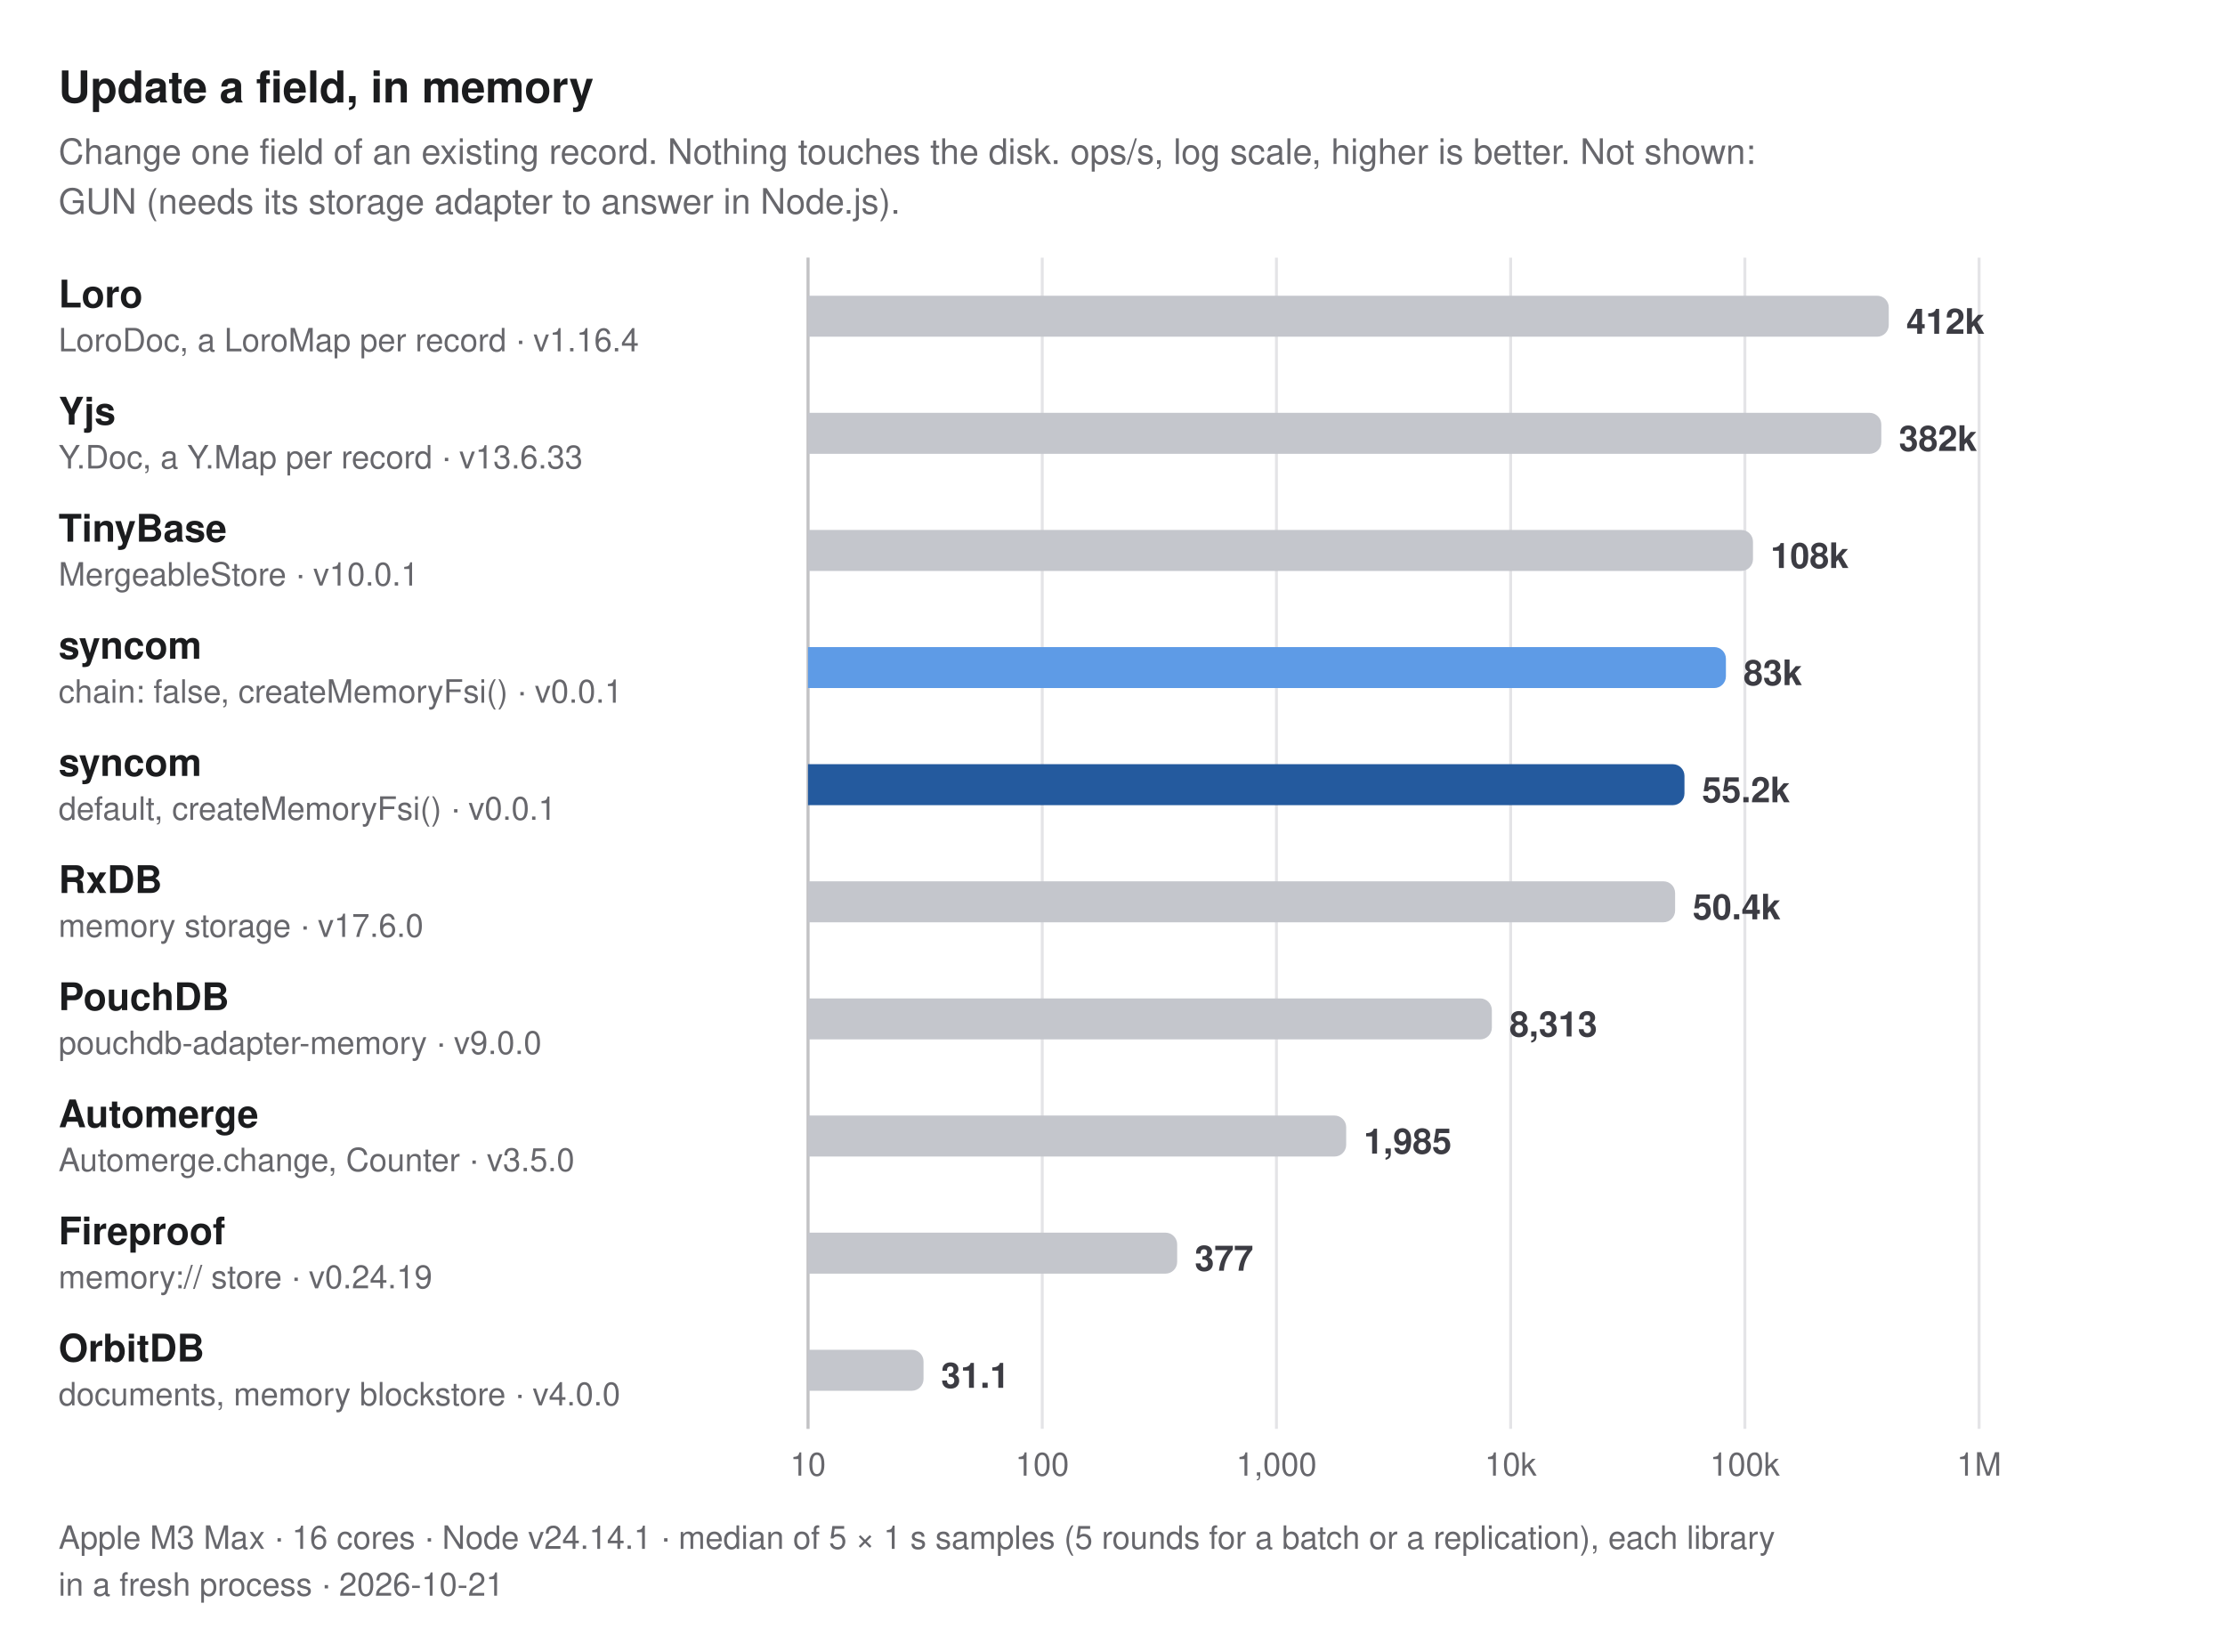
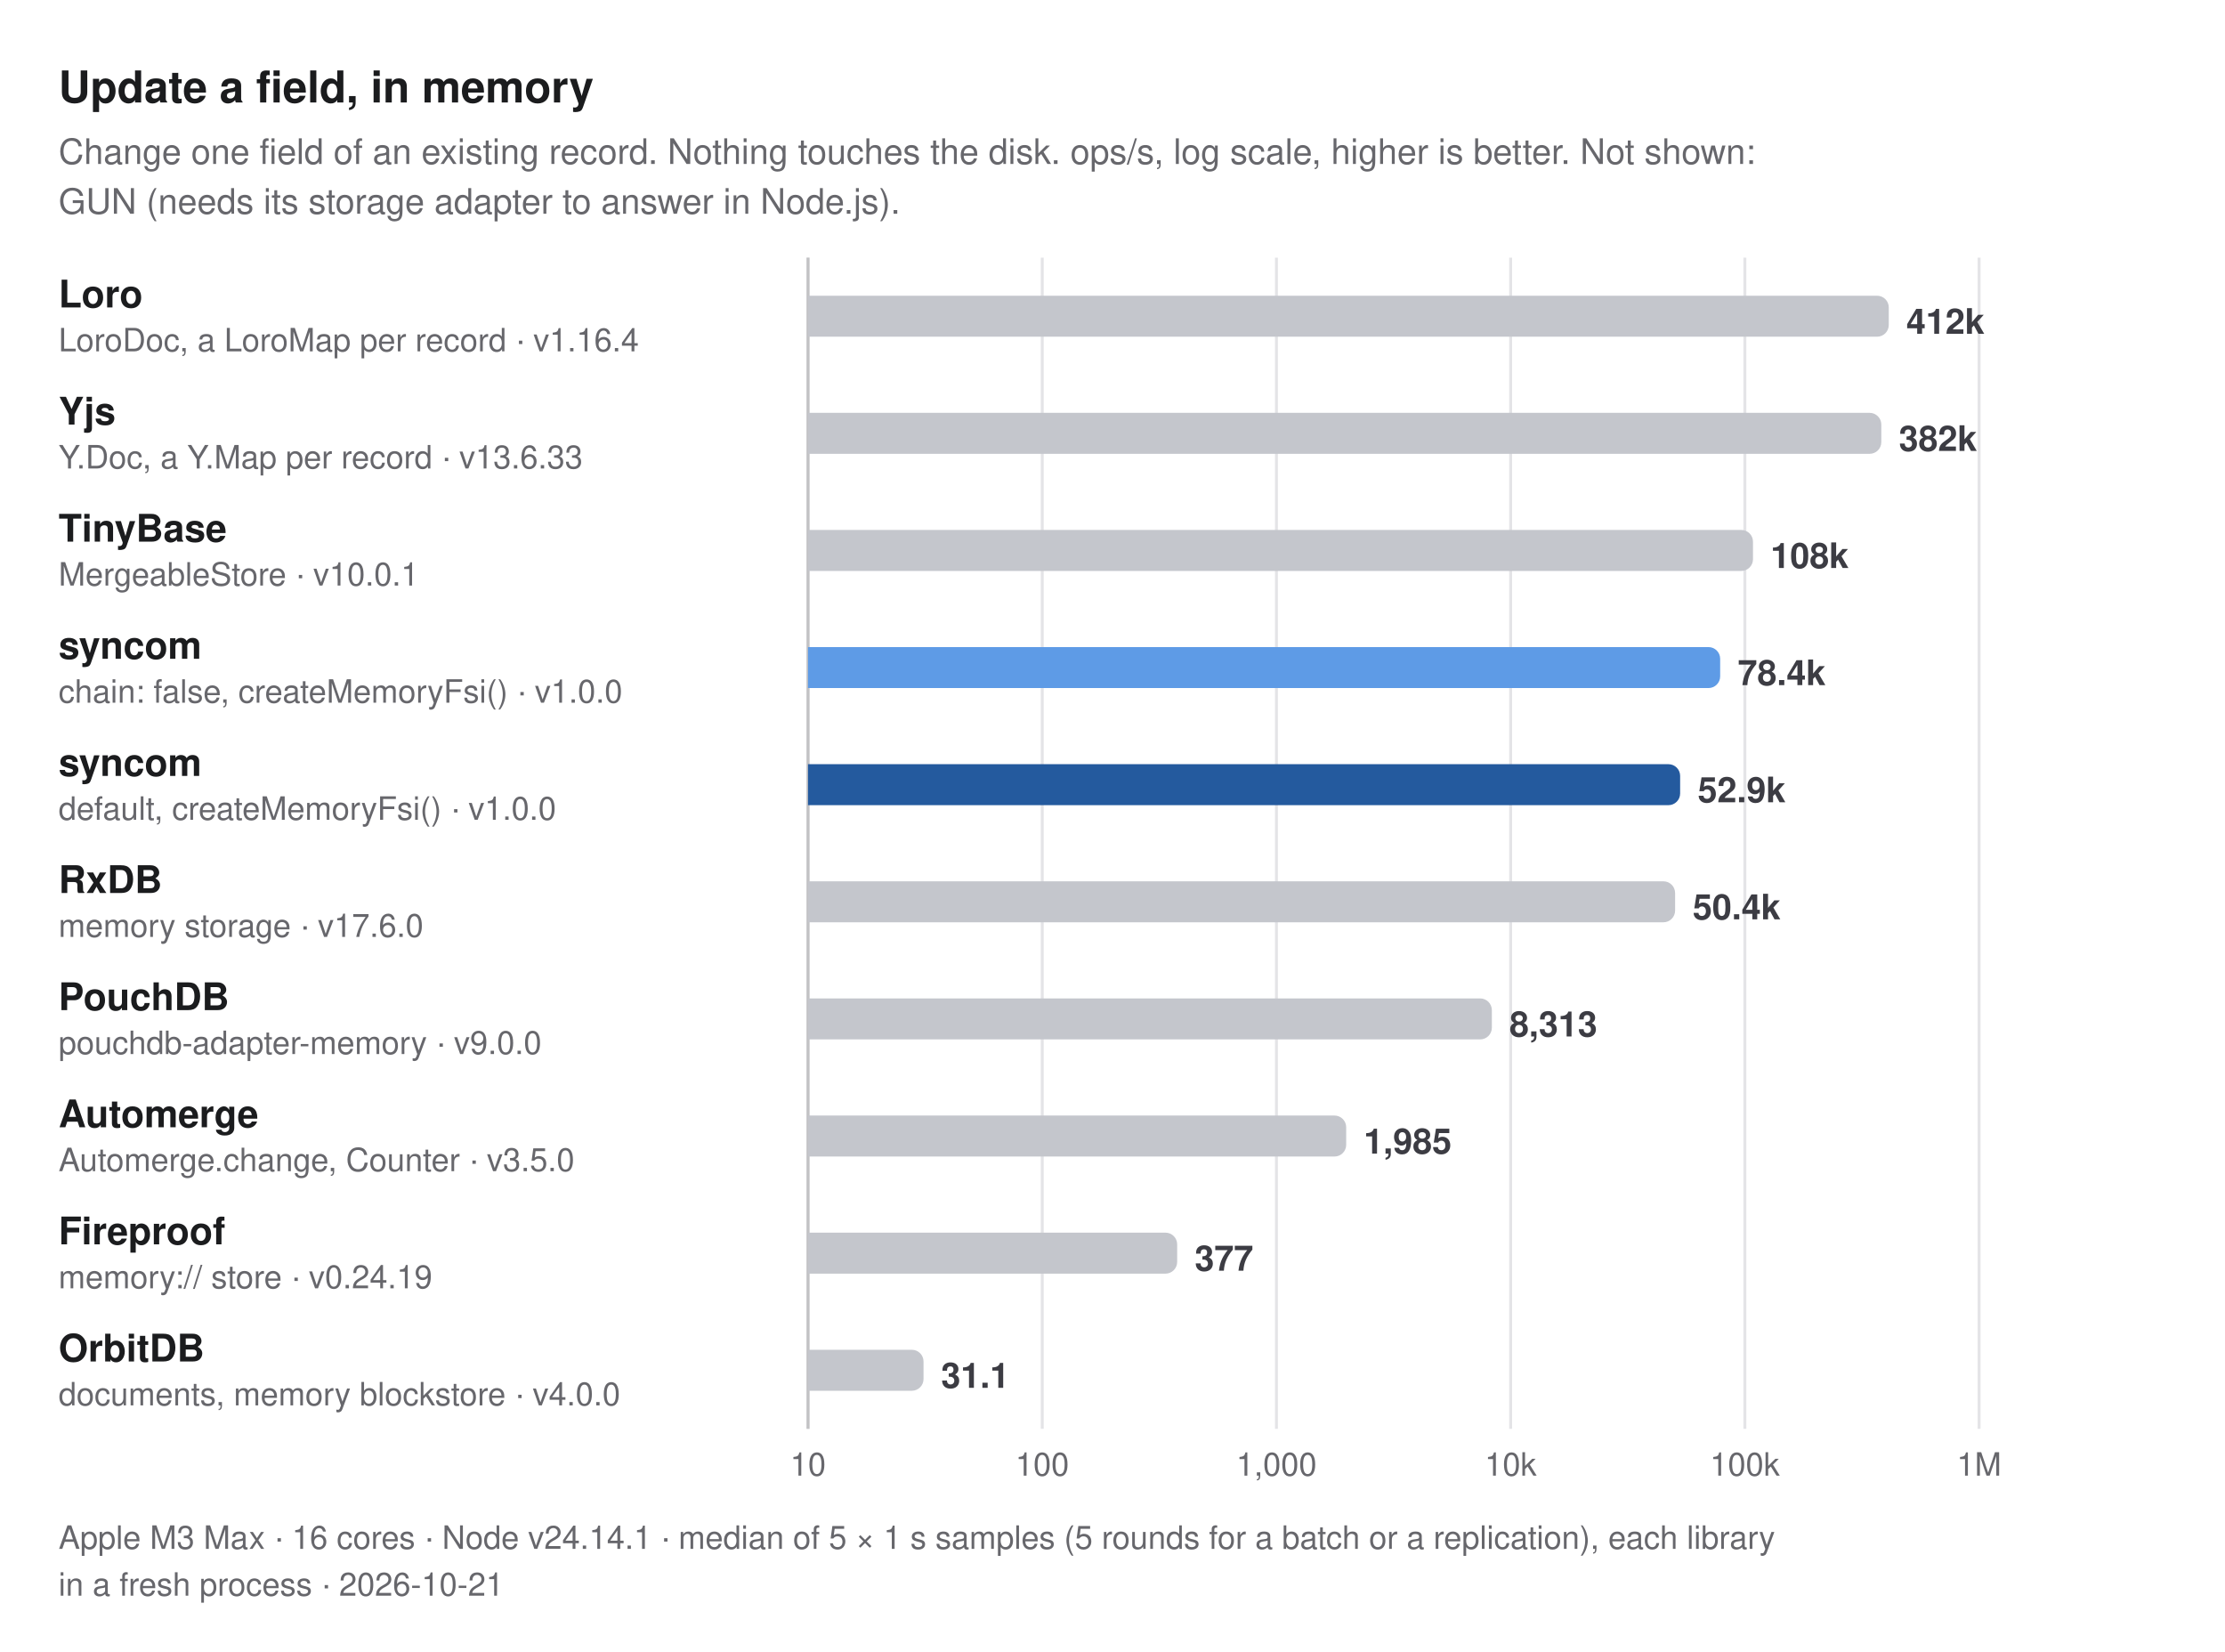
<svg xmlns="http://www.w3.org/2000/svg" width="760" height="564" viewBox="0 0 760 564" role="img" aria-label="Update a field, in memory. Change one field of an existing record. Nothing touches the disk. ops/s, log scale, higher is better. Not shown: GUN (needs its storage adapter to answer in Node.js).">
  <style>
  text { font-family: -apple-system, BlinkMacSystemFont, "Segoe UI", Helvetica, Arial, sans-serif; }
  .title { font-size: 15px; font-weight: 700; fill: #1b1c1e; }
  .subtitle, .caption { font-size: 12px; fill: #67676c; }
  .caption { font-size: 11px; }
  .group { font-size: 11px; font-weight: 600; letter-spacing: 0.06em; fill: #67676c; }
  .label { font-size: 13px; font-weight: 600; fill: #1b1c1e; }
  .label.primary, .label.secondary { font-weight: 700; }
  .sublabel { font-size: 11px; fill: #67676c; }
  .value { font-size: 12px; font-weight: 600; fill: #3c3c43; font-variant-numeric: tabular-nums; }
  .value.small { font-size: 10px; }
  .legend { font-size: 11px; fill: #3c3c43; }
  .tick { font-size: 11px; fill: #67676c; font-variant-numeric: tabular-nums; }
  .grid { stroke: #e4e4e7; stroke-width: 1; }
  .axis { stroke: #c2c2c4; stroke-width: 1; }
  .ref { stroke: #67676c; stroke-width: 1; stroke-dasharray: 3 3; }
  .bar { fill: #c4c6cc; }
  .bar.primary { fill: #245a9e; }
  .bar.secondary { fill: #5e9be6; }
  @media (prefers-color-scheme: dark) {
    .title, .label { fill: #dfdfd6; }
    .subtitle, .caption, .group, .sublabel, .tick { fill: #98989f; }
    .value, .legend { fill: #c2c2c4; }
    .grid { stroke: #2e2e32; }
    .axis { stroke: #48484c; }
    .ref { stroke: #98989f; }
    .bar { fill: #46474e; }
    .bar.primary { fill: #8dbcf2; }
    .bar.secondary { fill: #3d7bd0; }
  }
</style>
  <text class="title" x="20" y="35">Update a field, in memory</text>
  <text class="subtitle" x="20" y="56">Change one field of an existing record. Nothing touches the disk. ops/s, log scale, higher is better. Not shown:</text>
  <text class="subtitle" x="20" y="73">GUN (needs its storage adapter to answer in Node.js).</text>
  <line class="grid" x1="276" y1="88" x2="276" y2="488" />
  <text class="tick" x="276" y="504" text-anchor="middle">10</text>
  <line class="grid" x1="356" y1="88" x2="356" y2="488" />
  <text class="tick" x="356" y="504" text-anchor="middle">100</text>
  <line class="grid" x1="436" y1="88" x2="436" y2="488" />
  <text class="tick" x="436" y="504" text-anchor="middle">1,000</text>
  <line class="grid" x1="516" y1="88" x2="516" y2="488" />
  <text class="tick" x="516" y="504" text-anchor="middle">10k</text>
  <line class="grid" x1="596" y1="88" x2="596" y2="488" />
  <text class="tick" x="596" y="504" text-anchor="middle">100k</text>
  <line class="grid" x1="676" y1="88" x2="676" y2="488" />
  <text class="tick" x="676" y="504" text-anchor="middle">1M</text>
  <line class="axis" x1="276" y1="88" x2="276" y2="488" />
  <g>
    <text class="label" x="20" y="105">Loro</text>
    <text class="sublabel" x="20" y="120">LoroDoc, a LoroMap per record · v1.16.4</text>
    <path class="bar" d="M276,101H641.153A4,4 0 0 1 645.153,105V111A4,4 0 0 1 641.153,115H276Z" />
    <text class="value" x="651.153" y="114">412k</text>
  </g>
  <g>
    <text class="label" x="20" y="145">Yjs</text>
    <text class="sublabel" x="20" y="160">Y.Doc, a Y.Map per record · v13.6.33</text>
    <path class="bar" d="M276,141H638.605A4,4 0 0 1 642.605,145V151A4,4 0 0 1 638.605,155H276Z" />
    <text class="value" x="648.605" y="154">382k</text>
  </g>
  <g>
    <text class="label" x="20" y="185">TinyBase</text>
    <text class="sublabel" x="20" y="200">MergeableStore · v10.0.1</text>
    <path class="bar" d="M276,181H594.773A4,4 0 0 1 598.773,185V191A4,4 0 0 1 594.773,195H276Z" />
    <text class="value" x="604.773" y="194">108k</text>
  </g>
  <g>
    <text class="label secondary" x="20" y="225">syncom</text>
-     <text class="sublabel" x="20" y="240">chain: false, createMemoryFsi() · v0.0.1</text>
-     <path class="bar secondary" d="M276,221H585.529A4,4 0 0 1 589.529,225V231A4,4 0 0 1 585.529,235H276Z" />
-     <text class="value" x="595.529" y="234">83k</text>
+     <text class="sublabel" x="20" y="240">chain: false, createMemoryFsi() · v1.0.0</text>
+     <path class="bar secondary" d="M276,221H583.563A4,4 0 0 1 587.563,225V231A4,4 0 0 1 583.563,235H276Z" />
+     <text class="value" x="593.563" y="234">78.4k</text>
  </g>
  <g>
    <text class="label primary" x="20" y="265">syncom</text>
-     <text class="sublabel" x="20" y="280">default, createMemoryFsi() · v0.0.1</text>
-     <path class="bar primary" d="M276,261H571.371A4,4 0 0 1 575.371,265V271A4,4 0 0 1 571.371,275H276Z" />
-     <text class="value" x="581.371" y="274">55.2k</text>
+     <text class="sublabel" x="20" y="280">default, createMemoryFsi() · v1.0.0</text>
+     <path class="bar primary" d="M276,261H569.89A4,4 0 0 1 573.89,265V271A4,4 0 0 1 569.89,275H276Z" />
+     <text class="value" x="579.89" y="274">52.9k</text>
  </g>
  <g>
    <text class="label" x="20" y="305">RxDB</text>
    <text class="sublabel" x="20" y="320">memory storage · v17.6.0</text>
    <path class="bar" d="M276,301H568.171A4,4 0 0 1 572.171,305V311A4,4 0 0 1 568.171,315H276Z" />
    <text class="value" x="578.171" y="314">50.4k</text>
  </g>
  <g>
    <text class="label" x="20" y="345">PouchDB</text>
    <text class="sublabel" x="20" y="360">pouchdb-adapter-memory · v9.0.0</text>
    <path class="bar" d="M276,341H505.579A4,4 0 0 1 509.579,345V351A4,4 0 0 1 505.579,355H276Z" />
    <text class="value" x="515.579" y="354">8,313</text>
  </g>
  <g>
    <text class="label" x="20" y="385">Automerge</text>
    <text class="sublabel" x="20" y="400">Automerge.change, Counter · v3.5.0</text>
    <path class="bar" d="M276,381H455.821A4,4 0 0 1 459.821,385V391A4,4 0 0 1 455.821,395H276Z" />
    <text class="value" x="465.821" y="394">1,985</text>
  </g>
  <g>
    <text class="label" x="20" y="425">Fireproof</text>
    <text class="sublabel" x="20" y="440">memory:// store · v0.24.19</text>
    <path class="bar" d="M276,421H398.09A4,4 0 0 1 402.09,425V431A4,4 0 0 1 398.09,435H276Z" />
    <text class="value" x="408.09" y="434">377</text>
  </g>
  <g>
    <text class="label" x="20" y="465">OrbitDB</text>
    <text class="sublabel" x="20" y="480">documents, memory blockstore · v4.0.0</text>
    <path class="bar" d="M276,461H311.454A4,4 0 0 1 315.454,465V471A4,4 0 0 1 311.454,475H276Z" />
    <text class="value" x="321.454" y="474">31.1</text>
  </g>
  <text class="caption" x="20" y="529">Apple M3 Max · 16 cores · Node v24.14.1 · median of 5 × 1 s samples (5 rounds for a batch or a replication), each library</text>
  <text class="caption" x="20" y="545">in a fresh process · 2026-10-21</text>
</svg>
